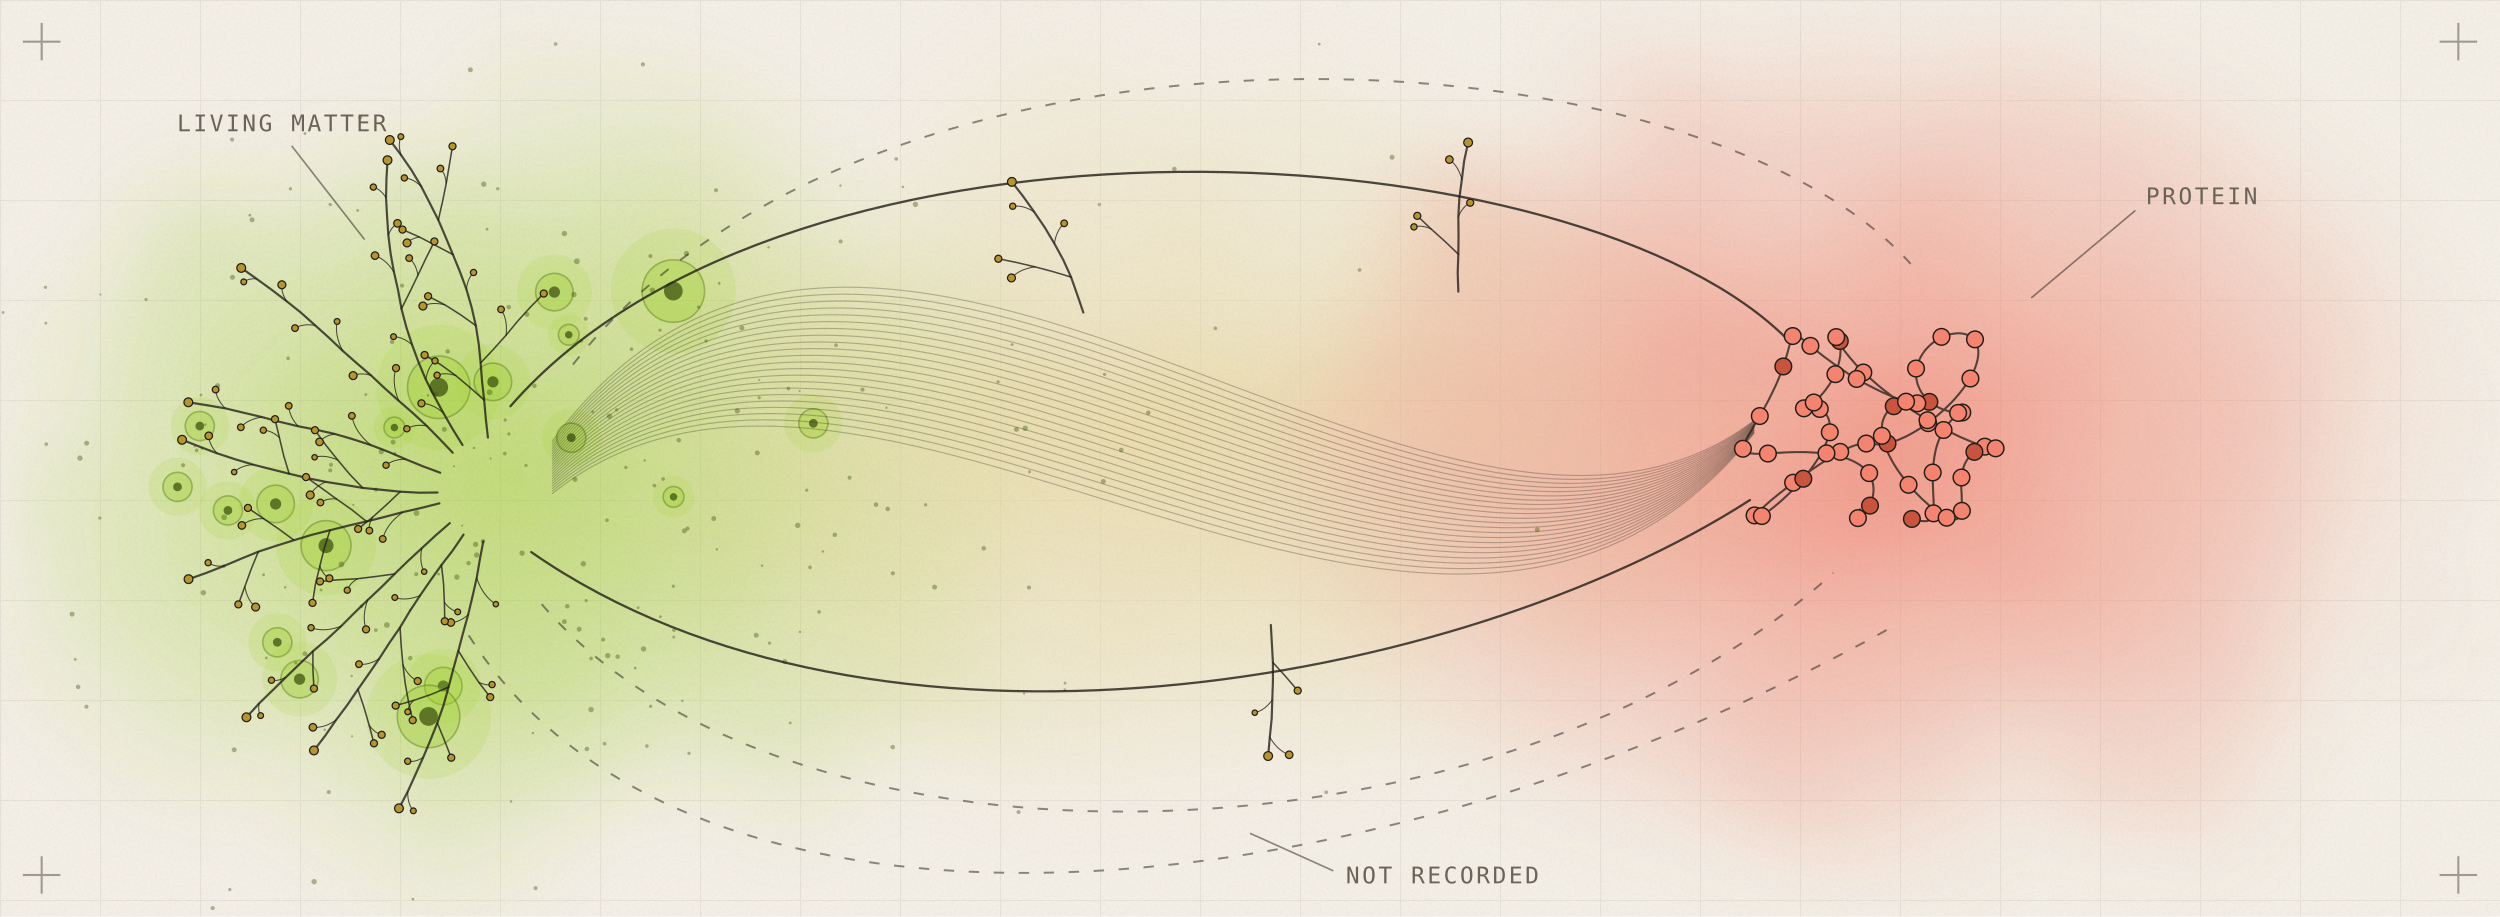
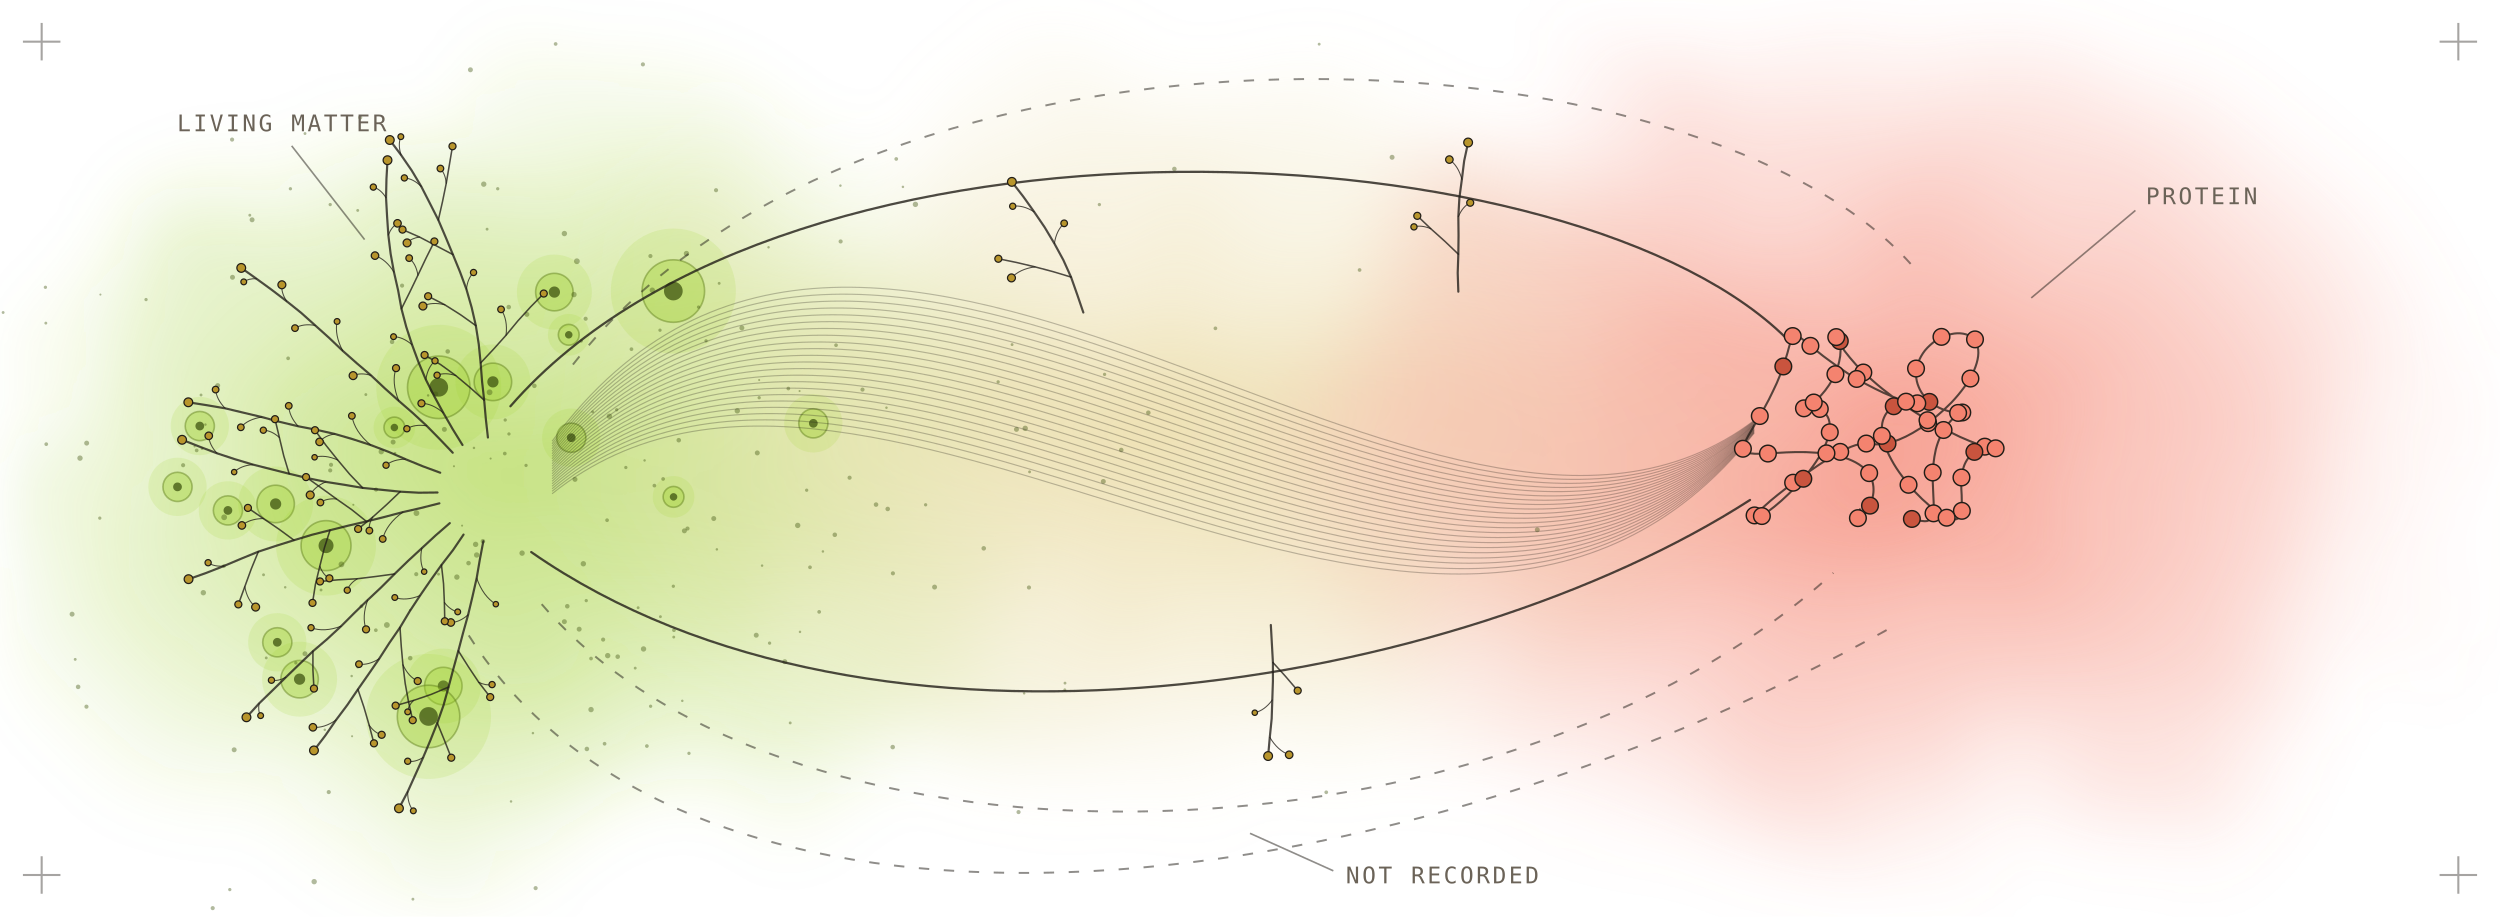
<svg xmlns="http://www.w3.org/2000/svg" class="hero-art" viewBox="0 0 1200 440" role="img" aria-labelledby="heroTitle heroDesc" preserveAspectRatio="xMidYMid slice">
  <defs>
    <filter id="wash" x="-30%" y="-30%" width="160%" height="160%">
      <feTurbulence type="fractalNoise" baseFrequency="0.011" numOctaves="4" seed="9" result="n" />
      <feDisplacementMap in="SourceGraphic" in2="n" scale="90" />
      <feGaussianBlur stdDeviation="16" />
    </filter>
    <filter id="grain">
      <feTurbulence type="fractalNoise" baseFrequency="0.85" numOctaves="2" seed="3" />
      <feColorMatrix values="0 0 0 0 .13 0 0 0 0 .11 0 0 0 0 .09 0 0 0 .06 0" />
    </filter>
    <radialGradient id="gS">
      <stop offset="0" stop-color="#F4836F" stop-opacity=".8" />
      <stop offset=".65" stop-color="#F4836F" stop-opacity=".32" />
      <stop offset="1" stop-color="#F4836F" stop-opacity="0" />
    </radialGradient>
    <radialGradient id="gM">
      <stop offset="0" stop-color="#E9D9A0" stop-opacity=".85" />
      <stop offset="1" stop-color="#E9D9A0" stop-opacity="0" />
    </radialGradient>
    <radialGradient id="gL">
      <stop offset="0" stop-color="#9DCE2C" stop-opacity=".6" />
      <stop offset=".65" stop-color="#9DCE2C" stop-opacity=".26" />
      <stop offset="1" stop-color="#9DCE2C" stop-opacity="0" />
    </radialGradient>
    <pattern id="grid" width="48" height="48" patternUnits="userSpaceOnUse">
      <path d="M48 0H0V48" fill="none" stroke="#211D17" stroke-opacity=".06" stroke-width="1" />
    </pattern>
  </defs>
-   <rect width="1200" height="440" fill="#F6F1E8" />
-   <rect width="1200" height="440" fill="url(#grid)" />
  <g filter="url(#wash)">
    <ellipse cx="250" cy="230" rx="290" ry="200" fill="url(#gL)" />
    <ellipse cx="560" cy="210" rx="300" ry="180" fill="url(#gM)" />
    <ellipse cx="900" cy="215" rx="300" ry="210" fill="url(#gS)" />
  </g>
-   <rect width="1200" height="440" filter="url(#grain)" />
  <path d="M11,20H29M20,11V29" stroke="#211D17" stroke-opacity=".4" stroke-width="1" />
  <path d="M1171,20H1189M1180,11V29" stroke="#211D17" stroke-opacity=".4" stroke-width="1" />
  <path d="M11,420H29M20,411V429" stroke="#211D17" stroke-opacity=".4" stroke-width="1" />
  <path d="M1171,420H1189M1180,411V429" stroke="#211D17" stroke-opacity=".4" stroke-width="1" />
  <g>
    <g class="cell" style="animation-delay:-0.00s">
      <circle cx="390.4" cy="203.2" r="14.0" fill="#9DCE2C" fill-opacity=".16" />
      <circle cx="390.4" cy="203.2" r="7.0" fill="#9DCE2C" fill-opacity=".35" stroke="#5C7A18" stroke-opacity=".45" stroke-width=".8" />
      <circle cx="390.4" cy="203.2" r="2.1" fill="#3F5410" fill-opacity=".75" />
    </g>
    <g class="cell" style="animation-delay:-0.41s">
      <circle cx="109.4" cy="245.0" r="14.0" fill="#9DCE2C" fill-opacity=".16" />
      <circle cx="109.4" cy="245.0" r="7.0" fill="#9DCE2C" fill-opacity=".35" stroke="#5C7A18" stroke-opacity=".45" stroke-width=".8" />
      <circle cx="109.4" cy="245.0" r="2.1" fill="#3F5410" fill-opacity=".75" />
    </g>
    <g class="cell" style="animation-delay:-0.82s">
      <circle cx="266.1" cy="140.2" r="18.0" fill="#9DCE2C" fill-opacity=".16" />
      <circle cx="266.1" cy="140.2" r="9.0" fill="#9DCE2C" fill-opacity=".35" stroke="#5C7A18" stroke-opacity=".45" stroke-width=".8" />
      <circle cx="266.1" cy="140.2" r="2.7" fill="#3F5410" fill-opacity=".75" />
    </g>
    <g class="cell" style="animation-delay:-1.23s">
      <circle cx="212.8" cy="329.3" r="18.0" fill="#9DCE2C" fill-opacity=".16" />
      <circle cx="212.8" cy="329.3" r="9.0" fill="#9DCE2C" fill-opacity=".35" stroke="#5C7A18" stroke-opacity=".45" stroke-width=".8" />
      <circle cx="212.8" cy="329.3" r="2.7" fill="#3F5410" fill-opacity=".75" />
    </g>
    <g class="cell" style="animation-delay:-1.64s">
      <circle cx="210.6" cy="185.9" r="30.0" fill="#9DCE2C" fill-opacity=".16" />
      <circle cx="210.6" cy="185.9" r="15.0" fill="#9DCE2C" fill-opacity=".35" stroke="#5C7A18" stroke-opacity=".45" stroke-width=".8" />
      <circle cx="210.6" cy="185.9" r="4.5" fill="#3F5410" fill-opacity=".75" />
    </g>
    <g class="cell" style="animation-delay:-2.05s">
      <circle cx="236.6" cy="183.3" r="18.0" fill="#9DCE2C" fill-opacity=".16" />
      <circle cx="236.6" cy="183.3" r="9.0" fill="#9DCE2C" fill-opacity=".35" stroke="#5C7A18" stroke-opacity=".45" stroke-width=".8" />
      <circle cx="236.6" cy="183.3" r="2.7" fill="#3F5410" fill-opacity=".75" />
    </g>
    <g class="cell" style="animation-delay:-2.46s">
      <circle cx="85.2" cy="233.7" r="14.0" fill="#9DCE2C" fill-opacity=".16" />
      <circle cx="85.2" cy="233.7" r="7.0" fill="#9DCE2C" fill-opacity=".35" stroke="#5C7A18" stroke-opacity=".45" stroke-width=".8" />
      <circle cx="85.2" cy="233.7" r="2.1" fill="#3F5410" fill-opacity=".75" />
    </g>
    <g class="cell" style="animation-delay:-2.87s">
      <circle cx="274.2" cy="210.1" r="14.0" fill="#9DCE2C" fill-opacity=".16" />
      <circle cx="274.2" cy="210.1" r="7.0" fill="#9DCE2C" fill-opacity=".35" stroke="#5C7A18" stroke-opacity=".45" stroke-width=".8" />
      <circle cx="274.2" cy="210.1" r="2.1" fill="#3F5410" fill-opacity=".75" />
    </g>
    <g class="cell" style="animation-delay:-3.28s">
      <circle cx="323.3" cy="238.5" r="10.0" fill="#9DCE2C" fill-opacity=".16" />
      <circle cx="323.3" cy="238.5" r="5.0" fill="#9DCE2C" fill-opacity=".35" stroke="#5C7A18" stroke-opacity=".45" stroke-width=".8" />
      <circle cx="323.3" cy="238.5" r="1.8" fill="#3F5410" fill-opacity=".75" />
    </g>
    <g class="cell" style="animation-delay:-3.69s">
      <circle cx="189.3" cy="205.2" r="10.0" fill="#9DCE2C" fill-opacity=".16" />
      <circle cx="189.3" cy="205.2" r="5.0" fill="#9DCE2C" fill-opacity=".35" stroke="#5C7A18" stroke-opacity=".45" stroke-width=".8" />
      <circle cx="189.3" cy="205.2" r="1.8" fill="#3F5410" fill-opacity=".75" />
    </g>
    <g class="cell" style="animation-delay:-4.10s">
      <circle cx="205.7" cy="343.9" r="30.0" fill="#9DCE2C" fill-opacity=".16" />
      <circle cx="205.7" cy="343.9" r="15.0" fill="#9DCE2C" fill-opacity=".35" stroke="#5C7A18" stroke-opacity=".45" stroke-width=".8" />
      <circle cx="205.7" cy="343.9" r="4.5" fill="#3F5410" fill-opacity=".75" />
    </g>
    <g class="cell" style="animation-delay:-4.51s">
      <circle cx="95.9" cy="204.5" r="14.0" fill="#9DCE2C" fill-opacity=".16" />
      <circle cx="95.9" cy="204.5" r="7.0" fill="#9DCE2C" fill-opacity=".35" stroke="#5C7A18" stroke-opacity=".45" stroke-width=".8" />
      <circle cx="95.9" cy="204.5" r="2.1" fill="#3F5410" fill-opacity=".75" />
    </g>
    <g class="cell" style="animation-delay:-4.92s">
      <circle cx="132.3" cy="241.9" r="18.0" fill="#9DCE2C" fill-opacity=".16" />
      <circle cx="132.3" cy="241.9" r="9.0" fill="#9DCE2C" fill-opacity=".35" stroke="#5C7A18" stroke-opacity=".45" stroke-width=".8" />
      <circle cx="132.3" cy="241.9" r="2.7" fill="#3F5410" fill-opacity=".75" />
    </g>
    <g class="cell" style="animation-delay:-5.33s">
      <circle cx="143.8" cy="326.0" r="18.0" fill="#9DCE2C" fill-opacity=".16" />
      <circle cx="143.8" cy="326.0" r="9.0" fill="#9DCE2C" fill-opacity=".35" stroke="#5C7A18" stroke-opacity=".45" stroke-width=".8" />
      <circle cx="143.8" cy="326.0" r="2.7" fill="#3F5410" fill-opacity=".75" />
    </g>
    <g class="cell" style="animation-delay:-5.74s">
      <circle cx="273.0" cy="160.7" r="10.0" fill="#9DCE2C" fill-opacity=".16" />
      <circle cx="273.0" cy="160.7" r="5.0" fill="#9DCE2C" fill-opacity=".35" stroke="#5C7A18" stroke-opacity=".45" stroke-width=".8" />
      <circle cx="273.0" cy="160.7" r="1.8" fill="#3F5410" fill-opacity=".75" />
    </g>
    <g class="cell" style="animation-delay:-6.15s">
      <circle cx="323.2" cy="139.7" r="30.0" fill="#9DCE2C" fill-opacity=".16" />
      <circle cx="323.2" cy="139.7" r="15.0" fill="#9DCE2C" fill-opacity=".35" stroke="#5C7A18" stroke-opacity=".45" stroke-width=".8" />
      <circle cx="323.2" cy="139.7" r="4.5" fill="#3F5410" fill-opacity=".75" />
    </g>
    <g class="cell" style="animation-delay:-6.56s">
      <circle cx="156.5" cy="261.9" r="24.0" fill="#9DCE2C" fill-opacity=".16" />
      <circle cx="156.5" cy="261.9" r="12.0" fill="#9DCE2C" fill-opacity=".35" stroke="#5C7A18" stroke-opacity=".45" stroke-width=".8" />
      <circle cx="156.5" cy="261.9" r="3.6" fill="#3F5410" fill-opacity=".75" />
    </g>
    <g class="cell" style="animation-delay:-6.97s">
      <circle cx="133.1" cy="308.3" r="14.0" fill="#9DCE2C" fill-opacity=".16" />
      <circle cx="133.1" cy="308.3" r="7.0" fill="#9DCE2C" fill-opacity=".35" stroke="#5C7A18" stroke-opacity=".45" stroke-width=".8" />
      <circle cx="133.1" cy="308.3" r="2.1" fill="#3F5410" fill-opacity=".75" />
    </g>
  </g>
  <g fill="#3F5410" fill-opacity=".4">
    <circle cx="407.8" cy="229.3" r="1.0" />
    <circle cx="266.7" cy="21.1" r="0.9" />
    <circle cx="228.8" cy="266.4" r="1.3" />
    <circle cx="330.0" cy="253.7" r="1.0" />
    <circle cx="47.9" cy="248.7" r="0.8" />
    <circle cx="284.5" cy="197.7" r="0.7" />
    <circle cx="242.5" cy="201.6" r="0.8" />
    <circle cx="238.9" cy="90.6" r="0.8" />
    <circle cx="363.0" cy="304.9" r="1.2" />
    <circle cx="224.9" cy="270.3" r="1.1" />
    <circle cx="583.4" cy="157.6" r="0.9" />
    <circle cx="316.8" cy="158.5" r="0.8" />
    <circle cx="364.4" cy="190.9" r="0.8" />
    <circle cx="180.4" cy="302.5" r="0.9" />
    <circle cx="199.8" cy="275.6" r="1.0" />
    <circle cx="329.5" cy="121.7" r="1.3" />
    <circle cx="188.7" cy="212.2" r="1.2" />
    <circle cx="364.4" cy="182.4" r="0.5" />
    <circle cx="87.9" cy="223.3" r="1.0" />
    <circle cx="487.9" cy="206.1" r="1.2" />
    <circle cx="448.6" cy="281.8" r="1.2" />
    <circle cx="328.5" cy="254.8" r="1.2" />
    <circle cx="325.8" cy="211.3" r="1.1" />
    <circle cx="428.5" cy="358.6" r="1.1" />
    <circle cx="278.0" cy="302.0" r="1.2" />
    <circle cx="22.2" cy="213.2" r="0.9" />
    <circle cx="193.0" cy="137.1" r="1.0" />
    <circle cx="232.2" cy="88.4" r="1.3" />
    <circle cx="37.5" cy="329.7" r="1.1" />
    <circle cx="439.4" cy="98.1" r="1.3" />
    <circle cx="563.7" cy="81.1" r="1.1" />
    <circle cx="41.6" cy="212.7" r="1.2" />
    <circle cx="136.9" cy="281.9" r="0.6" />
    <circle cx="210.5" cy="275.6" r="0.7" />
    <circle cx="163.9" cy="270.9" r="1.4" />
    <circle cx="395.0" cy="264.7" r="0.6" />
    <circle cx="119.9" cy="103.3" r="0.7" />
    <circle cx="428.6" cy="275.2" r="1.0" />
    <circle cx="309.4" cy="221.0" r="0.6" />
    <circle cx="317.0" cy="296.0" r="0.7" />
    <circle cx="233.8" cy="110.0" r="0.7" />
    <circle cx="323.4" cy="305.8" r="0.7" />
    <circle cx="281.1" cy="153.0" r="1.0" />
    <circle cx="345.2" cy="136.0" r="0.7" />
    <circle cx="527.7" cy="98.2" r="0.8" />
    <circle cx="169.6" cy="242.3" r="0.5" />
    <circle cx="530.2" cy="179.7" r="0.8" />
    <circle cx="97.0" cy="215.3" r="0.7" />
    <circle cx="494.2" cy="226.5" r="0.7" />
    <circle cx="444.3" cy="242.3" r="0.8" />
    <circle cx="343.7" cy="91.3" r="1.0" />
    <circle cx="323.2" cy="281.4" r="0.8" />
    <circle cx="257.1" cy="426.3" r="1.0" />
    <circle cx="255.8" cy="351.9" r="0.6" />
    <circle cx="276.0" cy="230.1" r="1.2" />
    <circle cx="433.4" cy="89.7" r="0.6" />
    <circle cx="245.3" cy="384.7" r="0.6" />
    <circle cx="107.6" cy="248.3" r="1.4" />
    <circle cx="21.8" cy="137.9" r="0.8" />
    <circle cx="313.1" cy="139.3" r="1.3" />
    <circle cx="511.1" cy="331.1" r="0.7" />
    <circle cx="98.6" cy="203.8" r="0.6" />
    <circle cx="338.9" cy="163.6" r="0.8" />
    <circle cx="388.8" cy="272.3" r="0.9" />
    <circle cx="244.2" cy="147.4" r="1.1" />
    <circle cx="393.2" cy="293.7" r="0.9" />
    <circle cx="551.2" cy="198.1" r="1.1" />
    <circle cx="420.5" cy="242.2" r="1.1" />
    <circle cx="290.2" cy="357.0" r="0.9" />
    <circle cx="737.9" cy="254.3" r="1.2" />
    <circle cx="330.7" cy="361.6" r="0.8" />
    <circle cx="142.0" cy="318.2" r="0.8" />
    <circle cx="196.9" cy="315.9" r="1.1" />
    <circle cx="270.9" cy="298.4" r="1.2" />
    <circle cx="102.1" cy="435.9" r="1.0" />
    <circle cx="252.9" cy="150.9" r="1.2" />
    <circle cx="344.1" cy="263.7" r="0.6" />
    <circle cx="171.7" cy="101.0" r="0.7" />
    <circle cx="41.5" cy="339.2" r="1.0" />
    <circle cx="365.8" cy="271.5" r="0.6" />
    <circle cx="384.0" cy="303.3" r="0.6" />
    <circle cx="414.0" cy="187.0" r="1.0" />
    <circle cx="121.0" cy="105.5" r="1.2" />
    <circle cx="173.5" cy="291.0" r="0.9" />
    <circle cx="426.1" cy="244.3" r="1.1" />
    <circle cx="538.2" cy="216.0" r="1.1" />
    <circle cx="252.5" cy="223.4" r="0.8" />
    <circle cx="155.9" cy="350.3" r="0.6" />
    <circle cx="146.4" cy="313.8" r="1.2" />
    <circle cx="368.9" cy="118.7" r="0.6" />
    <circle cx="308.6" cy="30.9" r="1.0" />
    <circle cx="168.8" cy="324.5" r="0.6" />
    <circle cx="38.4" cy="219.9" r="1.3" />
    <circle cx="205.5" cy="189.8" r="0.6" />
    <circle cx="281.7" cy="359.5" r="1.1" />
    <circle cx="110.3" cy="427.0" r="0.8" />
    <circle cx="199.9" cy="246.3" r="1.4" />
    <circle cx="488.9" cy="389.8" r="1.0" />
    <circle cx="96.5" cy="189.6" r="0.7" />
    <circle cx="668.2" cy="75.5" r="1.2" />
    <circle cx="213.3" cy="206.1" r="1.2" />
    <circle cx="198.2" cy="431.6" r="0.7" />
    <circle cx="22.0" cy="155.1" r="0.7" />
    <circle cx="217.9" cy="223.8" r="0.5" />
    <circle cx="479.1" cy="183.3" r="0.8" />
    <circle cx="158.5" cy="98.2" r="0.8" />
    <circle cx="48.2" cy="141.4" r="0.5" />
    <circle cx="327.5" cy="336.4" r="0.6" />
    <circle cx="127.8" cy="315.8" r="0.7" />
    <circle cx="158.5" cy="225.8" r="1.0" />
    <circle cx="169.0" cy="353.4" r="0.5" />
    <circle cx="235.0" cy="188.3" r="1.4" />
    <circle cx="138.3" cy="172.0" r="0.9" />
    <circle cx="111.6" cy="133.1" r="1.2" />
    <circle cx="276.9" cy="125.4" r="1.4" />
    <circle cx="430.2" cy="76.3" r="0.9" />
    <circle cx="97.6" cy="284.5" r="1.3" />
    <circle cx="94.4" cy="216.2" r="0.9" />
    <circle cx="383.8" cy="187.7" r="0.5" />
    <circle cx="225.8" cy="33.5" r="1.2" />
    <circle cx="70.1" cy="143.8" r="0.8" />
    <circle cx="227.5" cy="215.0" r="0.6" />
    <circle cx="107.5" cy="271.7" r="0.9" />
    <circle cx="493.9" cy="282.0" r="1.0" />
    <circle cx="283.7" cy="316.1" r="0.9" />
    <circle cx="280.0" cy="270.6" r="1.3" />
    <circle cx="492.1" cy="205.6" r="1.3" />
    <circle cx="36.1" cy="316.5" r="0.7" />
    <circle cx="270.9" cy="112.1" r="1.3" />
    <circle cx="491.6" cy="332.8" r="0.6" />
    <circle cx="387.2" cy="235.3" r="0.8" />
    <circle cx="250.6" cy="265.5" r="1.3" />
    <circle cx="335.3" cy="147.4" r="0.8" />
    <circle cx="235.5" cy="220.1" r="0.5" />
    <circle cx="378.4" cy="186.5" r="0.9" />
    <circle cx="652.6" cy="129.6" r="0.9" />
    <circle cx="308.9" cy="311.5" r="1.3" />
    <circle cx="353.9" cy="197.2" r="1.3" />
    <circle cx="171.7" cy="320.2" r="0.7" />
    <circle cx="633.2" cy="21.2" r="0.7" />
    <circle cx="209.1" cy="189.2" r="1.3" />
    <circle cx="342.6" cy="248.9" r="1.2" />
    <circle cx="150.8" cy="423.2" r="1.3" />
    <circle cx="256.5" cy="185.2" r="1.1" />
    <circle cx="425.5" cy="195.7" r="0.6" />
    <circle cx="296.5" cy="315.2" r="1.1" />
    <circle cx="306.3" cy="291.7" r="0.7" />
    <circle cx="139.4" cy="90.6" r="0.8" />
    <circle cx="111.4" cy="67.0" r="1.0" />
    <circle cx="291.7" cy="314.7" r="1.3" />
    <circle cx="214.9" cy="168.7" r="1.1" />
    <circle cx="636.6" cy="380.3" r="0.9" />
    <circle cx="93.4" cy="214.3" r="0.5" />
    <circle cx="175.6" cy="189.4" r="0.7" />
    <circle cx="296.0" cy="196.7" r="0.8" />
    <circle cx="279.0" cy="163.7" r="0.8" />
    <circle cx="183.0" cy="216.8" r="1.3" />
    <circle cx="314.1" cy="233.1" r="0.9" />
    <circle cx="275.5" cy="141.4" r="1.3" />
    <circle cx="180.5" cy="235.0" r="1.0" />
    <circle cx="188.2" cy="164.1" r="1.1" />
    <circle cx="312.2" cy="122.9" r="1.0" />
    <circle cx="403.5" cy="115.9" r="1.0" />
    <circle cx="363.5" cy="217.4" r="1.2" />
    <circle cx="379.3" cy="347.0" r="0.7" />
    <circle cx="34.6" cy="294.8" r="1.2" />
    <circle cx="303.1" cy="167.6" r="0.9" />
    <circle cx="310.5" cy="358.1" r="0.9" />
    <circle cx="472.2" cy="263.2" r="1.1" />
    <circle cx="1.5" cy="150.0" r="0.7" />
    <circle cx="291.4" cy="249.7" r="0.9" />
    <circle cx="126.5" cy="275.9" r="0.7" />
    <circle cx="292.5" cy="199.8" r="1.3" />
    <circle cx="104.5" cy="185.1" r="1.2" />
    <circle cx="281.4" cy="288.3" r="0.8" />
    <circle cx="400.7" cy="256.7" r="1.1" />
    <circle cx="158.9" cy="223.1" r="1.0" />
    <circle cx="511.2" cy="327.9" r="0.7" />
    <circle cx="272.3" cy="291.0" r="1.1" />
    <circle cx="403.4" cy="89.1" r="0.6" />
    <circle cx="154.1" cy="283.2" r="0.7" />
    <circle cx="318.3" cy="229.9" r="0.9" />
    <circle cx="376.7" cy="317.6" r="1.2" />
    <circle cx="382.9" cy="252.2" r="1.3" />
    <circle cx="369.4" cy="308.7" r="0.8" />
    <circle cx="221.8" cy="252.3" r="0.5" />
    <circle cx="529.6" cy="231.1" r="1.2" />
    <circle cx="289.5" cy="307.0" r="1.0" />
    <circle cx="283.7" cy="340.6" r="1.3" />
    <circle cx="185.7" cy="300.0" r="1.4" />
    <circle cx="242.3" cy="217.7" r="0.9" />
    <circle cx="244.3" cy="208.3" r="0.8" />
    <circle cx="172.9" cy="56.4" r="1.0" />
    <circle cx="401.3" cy="165.7" r="0.9" />
    <circle cx="356.1" cy="157.4" r="1.2" />
    <circle cx="304.9" cy="320.7" r="0.7" />
    <circle cx="189.6" cy="217.6" r="0.7" />
    <circle cx="312.3" cy="339.0" r="0.8" />
    <circle cx="146.4" cy="64.1" r="0.7" />
    <circle cx="231.8" cy="259.8" r="1.1" />
    <circle cx="196.8" cy="292.8" r="0.5" />
    <circle cx="323.5" cy="302.5" r="0.9" />
    <circle cx="485.8" cy="165.4" r="0.7" />
    <circle cx="219.3" cy="277.0" r="1.3" />
    <circle cx="112.4" cy="359.9" r="1.2" />
    <circle cx="300.4" cy="224.4" r="0.8" />
    <circle cx="228.3" cy="261.3" r="1.3" />
    <circle cx="157.8" cy="380.2" r="1.0" />
  </g>
  <g fill="none" stroke="#211D17" stroke-width=".55" stroke-opacity=".28">
    <path d="M265.0,211.8 C420.0,1.9 690.0,317.8 842.0,201.8" />
    <path d="M265.0,213.0 C420.0,7.2 690.0,321.6 842.0,202.1" />
    <path d="M265.0,214.2 C420.0,12.5 690.0,325.4 842.0,202.4" />
    <path d="M265.0,215.4 C420.0,17.8 690.0,329.3 842.0,202.7" />
    <path d="M265.0,216.6 C420.0,23.0 690.0,333.1 842.0,203.0" />
    <path d="M265.0,217.8 C420.0,28.3 690.0,337.0 842.0,203.3" />
    <path d="M265.0,219.0 C420.0,33.6 690.0,340.8 842.0,203.6" />
    <path d="M265.0,220.2 C420.0,38.9 690.0,344.6 842.0,203.8" />
    <path d="M265.0,221.4 C420.0,44.2 690.0,348.5 842.0,204.1" />
    <path d="M265.0,222.6 C420.0,49.4 690.0,352.3 842.0,204.4" />
    <path d="M265.0,223.8 C420.0,54.7 690.0,356.2 842.0,204.7" />
    <path d="M265.0,225.0 C420.0,60.0 690.0,360.0 842.0,205.0" />
    <path d="M265.0,226.2 C420.0,65.3 690.0,363.8 842.0,205.3" />
    <path d="M265.0,227.4 C420.0,70.6 690.0,367.7 842.0,205.6" />
    <path d="M265.0,228.6 C420.0,75.8 690.0,371.5 842.0,205.9" />
    <path d="M265.0,229.8 C420.0,81.1 690.0,375.4 842.0,206.2" />
    <path d="M265.0,231.0 C420.0,86.4 690.0,379.2 842.0,206.4" />
    <path d="M265.0,232.2 C420.0,91.7 690.0,383.0 842.0,206.7" />
    <path d="M265.0,233.4 C420.0,97.0 690.0,386.9 842.0,207.0" />
    <path d="M265.0,234.6 C420.0,102.2 690.0,390.7 842.0,207.3" />
    <path d="M265.0,235.8 C420.0,107.5 690.0,394.6 842.0,207.6" />
    <path d="M265.0,237.0 C420.0,112.8 690.0,398.4 842.0,207.9" />
  </g>
  <g fill="none" stroke="#211D17" stroke-width="1.1" stroke-opacity=".8" stroke-linecap="round">
    <path class="trace" pathLength="1" d="M255.0,265.0 C420.0,380.0 700.0,330.0 840.0,240.0" />
    <path class="trace" pathLength="1" d="M245.0,195.0 C380.0,40.0 760.0,60.0 860.0,165.0" />
  </g>
  <g fill="none" stroke="#211D17" stroke-width=".95" stroke-opacity=".5" stroke-dasharray="5 7" class="flow">
    <path d="M260.0,290.0 C380.0,430.0 720.0,420.0 880.0,275.0" />
    <path d="M225.0,305.0 C330.0,470.0 650.0,445.0 910.0,300.0" />
    <path d="M275.0,175.0 C420.0,-10.0 820.0,10.0 920.0,130.0" />
  </g>
  <g fill="none" stroke="#211D17" stroke-linecap="round" stroke-opacity=".78">
    <path d="M232.0,259.8 L230.3,268.7 L228.8,277.5 L226.8,286.3 L224.7,295.1 L222.3,303.7 L220.0,312.4 L217.6,321.1 L215.3,329.8 L212.9,338.5 L209.9,347.0 L206.6,355.3 L203.1,363.6 L199.4,371.8 L195.7,380.0 L191.5,388.0" stroke-width="1.05" />
    <path d="M228.8,277.5 Q231.9,286.3 238.0,290.0" stroke-width="0.50" />
    <path d="M224.7,295.1 Q220.6,298.7 216.4,298.8" stroke-width="0.50" />
    <path d="M220.0,312.4 L224.8,320.0 L229.8,327.5 L235.3,334.6" stroke-width="0.75" />
    <path d="M229.8,327.5 Q233.3,329.2 236.2,328.6" stroke-width="0.50" />
    <path d="M215.3,329.8 L207.0,333.3 L198.5,336.2 L189.9,338.7" stroke-width="0.75" />
    <path d="M198.5,336.2 Q195.9,338.8 195.7,341.7" stroke-width="0.50" />
    <path d="M209.9,347.0 L213.3,355.3 L216.6,363.7" stroke-width="0.75" />
    <path d="M203.1,363.6 Q199.2,366.0 195.7,365.4" stroke-width="0.50" />
    <path d="M195.7,380.0 Q195.6,385.8 198.4,389.2" stroke-width="0.50" />
    <path d="M222.5,256.6 L217.4,264.1 L211.9,271.2 L206.7,278.5 L201.6,285.9 L196.6,293.5 L192.0,301.2 L186.9,308.6 L182.0,316.2 L176.9,323.6 L171.8,330.9 L166.7,338.4 L161.3,345.6 L156.2,353.0 L150.7,360.2" stroke-width="1.05" />
    <path d="M211.9,271.2 L212.9,280.2 L213.3,289.2 L213.5,298.2" stroke-width="0.75" />
    <path d="M213.3,289.2 Q216.2,292.9 219.7,293.7" stroke-width="0.50" />
    <path d="M201.6,285.9 Q194.8,288.6 189.5,286.8" stroke-width="0.50" />
    <path d="M192.0,301.2 L192.6,310.2 L193.4,319.1 L194.5,328.1 L196.1,336.9 L198.1,345.7" stroke-width="0.75" />
    <path d="M193.4,319.1 Q196.1,324.9 200.5,326.9" stroke-width="0.50" />
    <path d="M182.0,316.2 Q176.9,319.4 172.3,318.8" stroke-width="0.50" />
    <path d="M171.8,330.9 L174.7,339.5 L177.2,348.1 L179.5,356.8" stroke-width="0.75" />
    <path d="M177.2,348.1 Q179.8,351.8 183.2,352.7" stroke-width="0.50" />
    <path d="M161.3,345.6 Q155.6,349.6 150.2,349.1" stroke-width="0.50" />
    <path d="M215.9,251.1 L209.1,257.0 L202.5,263.1 L195.9,269.2 L189.4,275.5 L183.0,281.9 L176.5,288.0 L170.0,294.3 L163.7,300.6 L157.0,306.8 L150.2,312.6 L143.7,318.8 L137.2,325.1 L130.8,331.4 L124.4,337.6 L118.3,344.3" stroke-width="1.05" />
    <path d="M202.5,263.1 Q201.1,269.8 203.6,274.4" stroke-width="0.50" />
    <path d="M189.4,275.5 L180.5,276.7 L171.5,277.8 L162.5,278.3 L153.6,279.1" stroke-width="0.75" />
    <path d="M171.5,277.8 Q167.8,280.1 166.7,283.3" stroke-width="0.50" />
    <path d="M176.5,288.0 Q173.6,295.9 175.7,302.1" stroke-width="0.50" />
    <path d="M163.7,300.6 Q155.5,303.6 149.3,301.3" stroke-width="0.50" />
    <path d="M150.2,312.6 L150.2,321.6 L150.7,330.5" stroke-width="0.75" />
    <path d="M137.2,325.1 Q133.5,327.1 130.3,326.5" stroke-width="0.50" />
    <path d="M124.4,337.6 Q123.7,341.1 125.1,343.5" stroke-width="0.50" />
    <path d="M210.9,241.6 L202.2,243.8 L193.4,245.8 L184.7,248.1 L175.9,250.3 L167.2,252.3 L158.4,254.5 L149.7,256.7 L141.1,259.3 L132.5,262.0 L124.0,264.8 L115.7,268.2 L107.4,271.7 L99.0,275.0 L90.5,278.0" stroke-width="1.05" />
    <path d="M193.4,245.8 Q185.5,251.5 183.7,258.7" stroke-width="0.50" />
    <path d="M175.9,250.3 L168.9,244.7 L161.5,239.5 L154.2,234.2 L146.9,229.0" stroke-width="0.75" />
    <path d="M161.5,239.5 Q156.8,239.1 153.8,241.2" stroke-width="0.50" />
    <path d="M158.4,254.5 L155.7,263.0 L153.5,271.8 L151.4,280.5 L150.0,289.4" stroke-width="0.75" />
    <path d="M153.5,271.8 Q155.1,276.0 158.1,277.6" stroke-width="0.50" />
    <path d="M141.1,259.3 L133.9,254.0 L126.4,248.9 L119.0,243.8" stroke-width="0.75" />
    <path d="M126.4,248.9 Q119.9,249.0 116.1,252.2" stroke-width="0.50" />
    <path d="M124.0,264.8 L120.6,273.1 L117.5,281.6 L114.4,290.1" stroke-width="0.75" />
    <path d="M117.5,281.6 Q118.7,288.1 122.7,291.4" stroke-width="0.50" />
    <path d="M107.4,271.7 Q102.8,272.1 99.9,270.1" stroke-width="0.50" />
    <path d="M210.0,236.4 L201.0,236.5 L192.1,236.0 L183.1,235.1 L174.1,234.2 L165.3,232.7 L156.4,231.3 L147.6,229.5 L138.8,227.4 L130.1,225.2 L121.4,223.0 L112.7,220.4 L104.2,217.6 L95.8,214.4 L87.4,211.1" stroke-width="1.05" />
    <path d="M192.1,236.0 L185.6,242.2 L178.9,248.2 L171.9,253.9" stroke-width="0.75" />
    <path d="M178.9,248.2 Q176.8,251.7 177.3,254.7" stroke-width="0.50" />
    <path d="M174.1,234.2 L167.9,227.7 L162.1,220.8 L156.5,213.8 L151.2,206.5" stroke-width="0.75" />
    <path d="M162.1,220.8 Q156.0,218.1 151.0,219.5" stroke-width="0.50" />
    <path d="M156.4,231.3 Q151.0,233.6 148.9,237.6" stroke-width="0.50" />
    <path d="M138.8,227.4 L136.2,218.8 L134.1,210.0 L132.0,201.2" stroke-width="0.75" />
    <path d="M134.1,210.0 Q130.3,206.6 126.4,206.5" stroke-width="0.50" />
    <path d="M121.4,223.0 Q115.6,223.5 112.4,226.6" stroke-width="0.50" />
    <path d="M104.2,217.6 Q100.4,213.5 100.2,209.2" stroke-width="0.50" />
    <path d="M211.3,226.9 L202.9,223.8 L194.6,220.4 L186.3,216.8 L177.9,213.6 L169.3,210.8 L160.7,208.3 L151.9,206.3 L143.1,204.6 L134.3,202.5 L125.7,200.2 L116.9,198.1 L108.1,196.0 L99.3,194.5 L90.4,193.1" stroke-width="1.05" />
    <path d="M194.6,220.4 Q188.7,220.5 185.3,223.3" stroke-width="0.50" />
    <path d="M177.9,213.6 Q170.2,207.2 168.9,199.6" stroke-width="0.50" />
    <path d="M160.7,208.3 Q155.8,209.1 153.4,212.1" stroke-width="0.50" />
    <path d="M143.1,204.6 Q138.8,199.8 138.6,194.8" stroke-width="0.50" />
    <path d="M125.7,200.2 Q119.0,201.2 115.6,205.1" stroke-width="0.50" />
    <path d="M108.1,196.0 Q103.9,191.7 103.5,187.0" stroke-width="0.50" />
    <path d="M217.3,217.3 L211.1,210.8 L204.8,204.4 L198.2,198.3 L191.4,192.4 L184.7,186.4 L178.1,180.2 L171.3,174.4 L164.5,168.4 L158.0,162.2 L151.3,156.2 L144.6,150.2 L137.6,144.6 L130.4,139.1 L123.1,133.8 L115.8,128.6" stroke-width="1.05" />
    <path d="M204.8,204.4 Q199.1,203.5 195.3,205.8" stroke-width="0.50" />
    <path d="M191.4,192.4 Q187.8,183.6 190.1,176.7" stroke-width="0.50" />
    <path d="M178.1,180.2 Q173.2,178.7 169.5,180.3" stroke-width="0.50" />
    <path d="M164.5,168.4 Q160.5,160.8 161.8,154.3" stroke-width="0.50" />
    <path d="M151.3,156.2 Q145.5,155.2 141.6,157.5" stroke-width="0.50" />
    <path d="M137.6,144.6 Q134.9,140.5 135.3,136.7" stroke-width="0.50" />
    <path d="M123.1,133.8 Q119.3,133.6 117.0,135.3" stroke-width="0.50" />
    <path d="M222.0,213.6 L217.3,206.0 L212.8,198.2 L208.5,190.3 L204.4,182.2 L200.9,173.9 L197.8,165.5 L195.0,156.9 L192.7,148.2 L191.1,139.4 L189.1,130.6 L187.5,121.8 L186.4,112.8 L185.8,103.9 L185.3,94.9 L185.5,85.9 L186.0,76.9" stroke-width="1.05" />
    <path d="M212.8,198.2 Q207.6,193.7 202.3,193.6" stroke-width="0.50" />
    <path d="M204.4,182.2 Q205.3,176.3 208.8,173.2" stroke-width="0.50" />
    <path d="M197.8,165.5 Q193.4,161.7 188.9,161.6" stroke-width="0.50" />
    <path d="M192.7,148.2 L196.7,140.2 L200.6,132.1 L204.5,123.9 L208.5,115.9" stroke-width="0.75" />
    <path d="M200.6,132.1 Q199.7,126.6 196.4,123.9" stroke-width="0.50" />
    <path d="M189.1,130.6 Q185.3,124.5 180.0,122.7" stroke-width="0.50" />
    <path d="M186.4,112.8 Q188.0,108.8 190.8,107.2" stroke-width="0.50" />
    <path d="M185.3,94.9 Q182.7,90.8 179.2,89.8" stroke-width="0.50" />
    <path d="M234.2,210.0 L233.2,201.1 L232.4,192.1 L231.4,183.2 L230.7,174.2 L229.8,165.2 L228.4,156.3 L226.4,147.6 L223.9,138.9 L220.8,130.5 L217.4,122.2 L213.9,113.8 L210.4,105.6 L206.3,97.5 L202.2,89.5 L197.6,81.8 L192.5,74.4 L187.1,67.2" stroke-width="1.05" />
    <path d="M232.4,192.1 L225.7,186.1 L218.8,180.3 L211.5,175.0 L203.8,170.4" stroke-width="0.75" />
    <path d="M218.8,180.3 Q213.7,178.6 209.8,180.1" stroke-width="0.50" />
    <path d="M230.7,174.2 L236.9,167.6 L242.9,160.9 L248.6,154.0 L254.7,147.3 L261.0,140.9" stroke-width="0.75" />
    <path d="M242.9,160.9 Q243.8,153.4 240.5,148.5" stroke-width="0.50" />
    <path d="M228.4,156.3 L221.1,151.1 L213.5,146.3 L205.5,142.2" stroke-width="0.75" />
    <path d="M213.5,146.3 Q207.4,144.8 203.0,146.9" stroke-width="0.50" />
    <path d="M223.9,138.9 Q224.4,133.7 227.3,130.8" stroke-width="0.50" />
    <path d="M217.4,122.2 L209.4,118.0 L201.4,113.8 L193.2,110.2" stroke-width="0.75" />
    <path d="M201.4,113.8 Q197.5,114.3 195.4,116.6" stroke-width="0.50" />
    <path d="M210.4,105.6 L212.4,96.8 L214.2,88.0 L215.7,79.1 L217.2,70.2" stroke-width="0.75" />
    <path d="M214.2,88.0 Q213.8,83.5 211.4,80.9" stroke-width="0.50" />
    <path d="M202.2,89.5 Q198.3,85.7 194.1,85.4" stroke-width="0.50" />
    <path d="M192.5,74.4 Q190.9,69.4 192.4,65.6" stroke-width="0.50" />
    <path d="M520.0,150.0 L517.1,141.5 L514.1,133.0 L510.4,124.8 L506.1,116.9 L501.5,109.2 L496.4,101.7 L491.2,94.4 L485.7,87.3" stroke-width="1.05" />
    <path d="M514.1,133.0 L505.5,130.4 L496.8,128.1 L488.0,126.0 L479.2,124.2" stroke-width="0.75" />
    <path d="M496.8,128.1 Q489.4,129.1 485.5,133.4" stroke-width="0.50" />
    <path d="M506.1,116.9 Q507.1,110.5 510.8,107.2" stroke-width="0.50" />
    <path d="M496.4,101.7 Q491.0,98.3 486.1,99.0" stroke-width="0.50" />
    <path d="M610.0,300.0 L610.5,309.0 L611.0,318.0 L611.0,327.0 L610.7,336.0 L610.4,345.0 L609.5,353.9 L608.7,362.9" stroke-width="1.05" />
    <path d="M611.0,318.0 L617.0,324.6 L622.9,331.5" stroke-width="0.75" />
    <path d="M610.7,336.0 Q607.0,341.0 602.3,342.1" stroke-width="0.50" />
    <path d="M609.5,353.9 Q613.3,360.3 618.8,362.3" stroke-width="0.50" />
    <path d="M700.0,140.0 L699.7,131.0 L700.0,122.0 L700.1,113.0 L700.0,104.0 L700.5,95.0 L701.7,86.1 L702.8,77.2 L704.7,68.4" stroke-width="1.05" />
    <path d="M700.0,122.0 L693.5,115.8 L686.8,109.8 L680.3,103.6" stroke-width="0.75" />
    <path d="M686.8,109.8 Q682.3,107.9 678.7,108.9" stroke-width="0.50" />
    <path d="M700.0,104.0 Q702.1,99.1 705.7,97.3" stroke-width="0.50" />
    <path d="M701.7,86.1 Q700.0,79.6 695.7,76.6" stroke-width="0.50" />
  </g>
  <g fill="#B8952C" stroke="#211D17" stroke-width=".6">
    <circle cx="191.5" cy="388.0" r="2.1" />
    <circle cx="238.0" cy="290.0" r="1.3" />
    <circle cx="216.4" cy="298.8" r="1.8" />
    <circle cx="235.3" cy="334.6" r="1.7" />
    <circle cx="236.2" cy="328.6" r="1.5" />
    <circle cx="189.9" cy="338.7" r="1.7" />
    <circle cx="195.7" cy="341.7" r="1.4" />
    <circle cx="216.6" cy="363.7" r="1.7" />
    <circle cx="195.7" cy="365.4" r="1.5" />
    <circle cx="198.4" cy="389.2" r="1.4" />
    <circle cx="150.7" cy="360.2" r="2.1" />
    <circle cx="213.5" cy="298.2" r="1.7" />
    <circle cx="219.7" cy="293.7" r="1.4" />
    <circle cx="189.5" cy="286.8" r="1.4" />
    <circle cx="198.1" cy="345.7" r="1.7" />
    <circle cx="200.5" cy="326.9" r="1.7" />
    <circle cx="172.3" cy="318.8" r="1.6" />
    <circle cx="179.5" cy="356.8" r="1.7" />
    <circle cx="183.2" cy="352.7" r="1.7" />
    <circle cx="150.2" cy="349.1" r="1.8" />
    <circle cx="118.3" cy="344.3" r="2.1" />
    <circle cx="203.6" cy="274.4" r="1.3" />
    <circle cx="153.6" cy="279.1" r="1.7" />
    <circle cx="166.7" cy="283.3" r="1.5" />
    <circle cx="175.7" cy="302.1" r="1.7" />
    <circle cx="149.3" cy="301.3" r="1.5" />
    <circle cx="150.7" cy="330.5" r="1.7" />
    <circle cx="130.3" cy="326.5" r="1.5" />
    <circle cx="125.1" cy="343.5" r="1.4" />
    <circle cx="90.5" cy="278.0" r="2.1" />
    <circle cx="183.7" cy="258.7" r="1.6" />
    <circle cx="146.9" cy="229.0" r="1.7" />
    <circle cx="153.8" cy="241.2" r="1.6" />
    <circle cx="150.0" cy="289.4" r="1.7" />
    <circle cx="158.1" cy="277.6" r="1.7" />
    <circle cx="119.0" cy="243.8" r="1.7" />
    <circle cx="116.1" cy="252.2" r="1.8" />
    <circle cx="114.4" cy="290.1" r="1.7" />
    <circle cx="122.7" cy="291.4" r="1.9" />
    <circle cx="99.9" cy="270.1" r="1.5" />
    <circle cx="87.4" cy="211.1" r="2.1" />
    <circle cx="171.9" cy="253.9" r="1.7" />
    <circle cx="177.3" cy="254.7" r="1.6" />
    <circle cx="151.2" cy="206.5" r="1.7" />
    <circle cx="151.0" cy="219.5" r="1.3" />
    <circle cx="148.9" cy="237.6" r="1.9" />
    <circle cx="132.0" cy="201.2" r="1.7" />
    <circle cx="126.4" cy="206.5" r="1.5" />
    <circle cx="112.4" cy="226.6" r="1.3" />
    <circle cx="100.2" cy="209.2" r="1.8" />
    <circle cx="90.4" cy="193.1" r="2.1" />
    <circle cx="185.3" cy="223.3" r="1.5" />
    <circle cx="168.9" cy="199.6" r="1.6" />
    <circle cx="153.4" cy="212.1" r="1.8" />
    <circle cx="138.6" cy="194.8" r="1.6" />
    <circle cx="115.6" cy="205.1" r="1.6" />
    <circle cx="103.5" cy="187.0" r="1.6" />
    <circle cx="115.8" cy="128.6" r="2.1" />
    <circle cx="195.3" cy="205.8" r="1.5" />
    <circle cx="190.1" cy="176.7" r="1.7" />
    <circle cx="169.5" cy="180.3" r="1.9" />
    <circle cx="161.8" cy="154.3" r="1.4" />
    <circle cx="141.6" cy="157.5" r="1.6" />
    <circle cx="135.3" cy="136.7" r="1.9" />
    <circle cx="117.0" cy="135.3" r="1.4" />
    <circle cx="186.0" cy="76.9" r="2.1" />
    <circle cx="202.3" cy="193.6" r="1.7" />
    <circle cx="208.8" cy="173.2" r="1.5" />
    <circle cx="188.9" cy="161.6" r="1.4" />
    <circle cx="208.5" cy="115.9" r="1.7" />
    <circle cx="196.4" cy="123.9" r="1.6" />
    <circle cx="180.0" cy="122.7" r="1.8" />
    <circle cx="190.8" cy="107.2" r="1.8" />
    <circle cx="179.2" cy="89.8" r="1.5" />
    <circle cx="187.1" cy="67.2" r="2.1" />
    <circle cx="203.8" cy="170.4" r="1.7" />
    <circle cx="209.8" cy="180.1" r="1.5" />
    <circle cx="261.0" cy="140.9" r="1.7" />
    <circle cx="240.5" cy="148.5" r="1.6" />
    <circle cx="205.5" cy="142.2" r="1.7" />
    <circle cx="203.0" cy="146.9" r="1.9" />
    <circle cx="227.3" cy="130.8" r="1.5" />
    <circle cx="193.2" cy="110.2" r="1.7" />
    <circle cx="195.4" cy="116.6" r="1.9" />
    <circle cx="217.2" cy="70.2" r="1.7" />
    <circle cx="211.4" cy="80.9" r="1.6" />
    <circle cx="194.1" cy="85.4" r="1.5" />
    <circle cx="192.4" cy="65.6" r="1.4" />
    <circle cx="485.7" cy="87.3" r="2.1" />
    <circle cx="479.2" cy="124.2" r="1.7" />
    <circle cx="485.5" cy="133.4" r="1.9" />
    <circle cx="510.8" cy="107.2" r="1.6" />
    <circle cx="486.1" cy="99.0" r="1.5" />
    <circle cx="608.7" cy="362.9" r="2.1" />
    <circle cx="622.9" cy="331.5" r="1.7" />
    <circle cx="602.3" cy="342.1" r="1.3" />
    <circle cx="618.8" cy="362.3" r="1.8" />
    <circle cx="704.7" cy="68.4" r="2.1" />
    <circle cx="680.3" cy="103.6" r="1.7" />
    <circle cx="678.7" cy="108.9" r="1.5" />
    <circle cx="705.7" cy="97.3" r="1.7" />
    <circle cx="695.7" cy="76.6" r="1.8" />
  </g>
  <g class="protein">
    <path d="M917.7,249.1 Q923.4,250.5 925.0,250.1 Q926.7,249.6 927.4,248.0 Q928.1,246.4 928.2,243.8 Q928.2,241.1 928.0,237.8 Q927.8,234.4 927.7,230.6 Q927.7,226.8 928.0,223.0 Q928.4,219.2 929.2,215.7 Q930.1,212.2 931.5,209.3 Q932.9,206.4 934.5,204.2 Q936.2,202.0 937.8,200.7 Q939.4,199.3 940.7,198.7 Q941.9,198.0 942.5,197.9 Q943.0,197.8 942.7,197.9 Q942.4,198.1 941.1,198.1 Q939.9,198.2 937.9,197.9 Q935.9,197.7 933.5,196.8 Q931.0,196.0 928.6,194.5 Q926.1,192.9 924.1,190.7 Q922.1,188.5 921.0,185.8 Q919.8,183.0 919.7,180.0 Q919.7,176.9 920.8,173.9 Q921.9,170.9 924.0,168.2 Q926.2,165.6 929.0,163.6 Q931.9,161.7 935.0,160.8 Q938.1,159.8 941.0,160.0 Q943.8,160.2 945.9,161.5 Q948.0,162.9 948.9,165.3 Q949.9,167.7 949.5,171.0 Q949.1,174.2 947.5,177.9 Q945.8,181.7 943.0,185.6 Q940.2,189.5 936.7,193.2 Q933.2,196.8 929.3,200.0 Q925.5,203.1 921.7,205.6 Q918.0,208.0 914.7,209.6 Q911.4,211.2 908.7,212.0 Q906.0,212.9 903.9,213.1 Q901.8,213.4 900.2,213.3 Q898.6,213.2 897.2,213.0 Q895.8,212.9 894.2,213.0 Q892.6,213.1 890.6,213.7 Q888.6,214.3 885.9,215.6 Q883.3,216.9 879.9,218.8 Q876.6,220.8 872.8,223.3 Q868.9,225.9 864.8,228.8 Q860.7,231.7 856.9,234.7 Q853.0,237.7 849.8,240.4 Q846.6,243.2 844.4,245.3 Q842.2,247.4 841.4,248.6 Q840.6,249.7 841.2,249.8 Q841.9,249.9 843.8,248.8 Q845.7,247.7 848.7,245.5 Q851.6,243.4 855.1,240.3 Q858.6,237.2 862.1,233.5 Q865.6,229.8 868.7,225.8 Q871.7,221.9 873.9,218.1 Q876.1,214.2 877.2,210.9 Q878.3,207.5 878.3,204.8 Q878.3,202.2 877.4,200.3 Q876.4,198.4 875.0,197.4 Q873.5,196.3 871.8,195.9 Q870.2,195.5 868.8,195.6 Q867.5,195.6 866.7,195.8 Q865.9,196.0 865.9,196.0 Q866.0,196.0 866.8,195.6 Q867.6,195.2 869.1,194.2 Q870.6,193.2 872.4,191.5 Q874.2,189.8 876.1,187.4 Q877.9,185.1 879.5,182.3 Q881.0,179.6 882.0,176.6 Q882.9,173.7 883.3,170.9 Q883.6,168.1 883.4,165.9 Q883.1,163.7 882.6,162.3 Q882.1,160.8 881.7,160.5 Q881.3,160.2 881.4,161.0 Q881.4,161.8 882.4,163.7 Q883.4,165.7 885.5,168.6 Q887.7,171.5 891.0,175.2 Q894.4,178.8 898.9,182.7 Q903.4,186.7 908.7,190.6 Q914.0,194.6 919.6,198.1 Q925.2,201.7 930.7,204.6 Q936.1,207.5 940.8,209.7 Q945.5,211.8 949.1,213.1 Q952.7,214.4 954.9,215.0 Q957.2,215.5 958.0,215.6 Q958.8,215.6 958.3,215.4 Q957.9,215.2 956.5,215.1 Q955.2,214.9 953.4,215.2 Q951.5,215.4 949.6,216.1 Q947.7,216.9 946.1,218.4 Q944.6,219.8 943.5,221.9 Q942.4,224.0 942.0,226.6 Q941.5,229.2 941.4,232.1 Q941.4,234.9 941.6,237.7 Q941.7,240.5 941.7,242.9 Q941.7,245.2 941.3,246.8 Q940.8,248.4 939.6,249.0 Q938.4,249.6 936.4,249.1 Q934.4,248.5 931.7,246.8 Q929.0,245.1 925.8,242.4 Q922.6,239.7 919.3,236.2 Q916.1,232.7 913.1,228.7 Q910.1,224.8 907.9,220.7 Q905.7,216.7 904.5,213.0 Q903.3,209.2 903.3,206.1 Q903.2,202.9 904.3,200.5 Q905.3,198.1 907.1,196.6 Q909.0,195.0 911.2,194.3 Q913.4,193.5 915.4,193.4 Q917.5,193.2 918.9,193.4 Q920.3,193.6 920.7,193.8 Q921.1,194.0 920.2,194.0 Q919.3,193.9 917.1,193.4 Q914.9,192.8 911.6,191.6 Q908.3,190.4 904.2,188.6 Q900.1,186.7 895.6,184.3 Q891.2,181.9 886.9,179.2 Q882.6,176.4 878.8,173.6 Q875.0,170.9 872.0,168.4 Q869.0,166.0 866.9,164.2 Q864.8,162.4 863.4,161.6 Q862.1,160.8 861.3,161.0 Q860.5,161.3 860.0,162.8 Q859.4,164.2 858.7,166.7 Q858.1,169.2 857.0,172.6 Q856.0,175.9 854.5,179.9 Q853.0,183.8 851.0,187.8 Q849.1,191.9 846.9,195.8 Q844.7,199.7 842.7,203.1 Q840.7,206.5 839.2,209.1 Q837.7,211.8 837.1,213.6 Q836.6,215.4 837.3,216.4 Q837.9,217.3 840.0,217.6 Q842.0,217.9 845.3,217.8 Q848.6,217.7 852.9,217.4 Q857.2,217.1 862.0,217.0 Q866.9,216.9 871.8,217.3 Q876.7,217.6 881.1,218.5 Q885.5,219.5 889.0,221.1 Q892.5,222.7 894.9,224.9 Q897.2,227.1 898.3,229.7 Q899.3,232.3 899.3,235.0 Q899.3,237.7 898.4,240.2 Q897.6,242.7 896.4,244.7 Q895.2,246.6 894.1,247.6 Q893.0,248.7 892.4,248.7 Q891.8,248.7 891.9,247.5 Q892.0,246.3 893.0,244.1" fill="none" stroke="#211D17" stroke-width="1" stroke-opacity=".75" stroke-linejoin="round" />
    <circle class="bead" style="animation-delay:-0.00s" cx="917.7" cy="249.1" r="4" fill="#C9543E" stroke="#211D17" stroke-width=".7" />
    <circle class="bead" style="animation-delay:-0.11s" cx="928.1" cy="246.4" r="4" fill="#F4836F" stroke="#211D17" stroke-width=".7" />
    <circle class="bead" style="animation-delay:-0.22s" cx="927.7" cy="226.8" r="4" fill="#F4836F" stroke="#211D17" stroke-width=".7" />
    <circle class="bead" style="animation-delay:-0.33s" cx="932.9" cy="206.4" r="4" fill="#F4836F" stroke="#211D17" stroke-width=".7" />
    <circle class="bead" style="animation-delay:-0.44s" cx="941.9" cy="198.0" r="4" fill="#F4836F" stroke="#211D17" stroke-width=".7" />
    <circle class="bead" style="animation-delay:-0.55s" cx="939.9" cy="198.2" r="4" fill="#F4836F" stroke="#211D17" stroke-width=".7" />
    <circle class="bead" style="animation-delay:-0.66s" cx="926.1" cy="192.9" r="4" fill="#C9543E" stroke="#211D17" stroke-width=".7" />
    <circle class="bead" style="animation-delay:-0.77s" cx="919.7" cy="176.9" r="4" fill="#F4836F" stroke="#211D17" stroke-width=".7" />
    <circle class="bead" style="animation-delay:-0.88s" cx="931.9" cy="161.7" r="4" fill="#F4836F" stroke="#211D17" stroke-width=".7" />
    <circle class="bead" style="animation-delay:-0.99s" cx="948.0" cy="162.9" r="4" fill="#F4836F" stroke="#211D17" stroke-width=".7" />
    <circle class="bead" style="animation-delay:-1.10s" cx="945.8" cy="181.7" r="4" fill="#F4836F" stroke="#211D17" stroke-width=".7" />
    <circle class="bead" style="animation-delay:-1.21s" cx="925.5" cy="203.1" r="4" fill="#F4836F" stroke="#211D17" stroke-width=".7" />
    <circle class="bead" style="animation-delay:-1.32s" cx="906.0" cy="212.9" r="4" fill="#C9543E" stroke="#211D17" stroke-width=".7" />
    <circle class="bead" style="animation-delay:-1.43s" cx="895.8" cy="212.9" r="4" fill="#F4836F" stroke="#211D17" stroke-width=".7" />
    <circle class="bead" style="animation-delay:-1.54s" cx="883.3" cy="216.9" r="4" fill="#F4836F" stroke="#211D17" stroke-width=".7" />
    <circle class="bead" style="animation-delay:-1.65s" cx="860.7" cy="231.7" r="4" fill="#F4836F" stroke="#211D17" stroke-width=".7" />
    <circle class="bead" style="animation-delay:-1.76s" cx="842.2" cy="247.4" r="4" fill="#F4836F" stroke="#211D17" stroke-width=".7" />
    <circle class="bead" style="animation-delay:-1.87s" cx="845.7" cy="247.7" r="4" fill="#F4836F" stroke="#211D17" stroke-width=".7" />
    <circle class="bead" style="animation-delay:-1.98s" cx="865.6" cy="229.8" r="4" fill="#C9543E" stroke="#211D17" stroke-width=".7" />
    <circle class="bead" style="animation-delay:-2.09s" cx="878.3" cy="207.5" r="4" fill="#F4836F" stroke="#211D17" stroke-width=".7" />
    <circle class="bead" style="animation-delay:-2.20s" cx="873.5" cy="196.3" r="4" fill="#F4836F" stroke="#211D17" stroke-width=".7" />
    <circle class="bead" style="animation-delay:-2.31s" cx="865.9" cy="196.0" r="4" fill="#F4836F" stroke="#211D17" stroke-width=".7" />
    <circle class="bead" style="animation-delay:-2.42s" cx="870.6" cy="193.2" r="4" fill="#F4836F" stroke="#211D17" stroke-width=".7" />
    <circle class="bead" style="animation-delay:-2.53s" cx="881.0" cy="179.6" r="4" fill="#F4836F" stroke="#211D17" stroke-width=".7" />
    <circle class="bead" style="animation-delay:-2.64s" cx="883.1" cy="163.7" r="4" fill="#C9543E" stroke="#211D17" stroke-width=".7" />
    <circle class="bead" style="animation-delay:-2.75s" cx="881.4" cy="161.8" r="4" fill="#F4836F" stroke="#211D17" stroke-width=".7" />
    <circle class="bead" style="animation-delay:-2.86s" cx="894.4" cy="178.8" r="4" fill="#F4836F" stroke="#211D17" stroke-width=".7" />
    <circle class="bead" style="animation-delay:-2.97s" cx="925.2" cy="201.7" r="4" fill="#F4836F" stroke="#211D17" stroke-width=".7" />
    <circle class="bead" style="animation-delay:-3.08s" cx="952.7" cy="214.4" r="4" fill="#F4836F" stroke="#211D17" stroke-width=".7" />
    <circle class="bead" style="animation-delay:-3.19s" cx="957.9" cy="215.2" r="4" fill="#F4836F" stroke="#211D17" stroke-width=".7" />
    <circle class="bead" style="animation-delay:-3.30s" cx="947.7" cy="216.9" r="4" fill="#C9543E" stroke="#211D17" stroke-width=".7" />
    <circle class="bead" style="animation-delay:-3.41s" cx="941.5" cy="229.2" r="4" fill="#F4836F" stroke="#211D17" stroke-width=".7" />
    <circle class="bead" style="animation-delay:-3.52s" cx="941.7" cy="245.2" r="4" fill="#F4836F" stroke="#211D17" stroke-width=".7" />
    <circle class="bead" style="animation-delay:-3.63s" cx="934.4" cy="248.5" r="4" fill="#F4836F" stroke="#211D17" stroke-width=".7" />
    <circle class="bead" style="animation-delay:-3.74s" cx="916.1" cy="232.7" r="4" fill="#F4836F" stroke="#211D17" stroke-width=".7" />
    <circle class="bead" style="animation-delay:-3.85s" cx="903.3" cy="209.2" r="4" fill="#F4836F" stroke="#211D17" stroke-width=".7" />
    <circle class="bead" style="animation-delay:-3.96s" cx="909.0" cy="195.0" r="4" fill="#C9543E" stroke="#211D17" stroke-width=".7" />
    <circle class="bead" style="animation-delay:-4.07s" cx="920.3" cy="193.6" r="4" fill="#F4836F" stroke="#211D17" stroke-width=".7" />
    <circle class="bead" style="animation-delay:-4.18s" cx="914.9" cy="192.8" r="4" fill="#F4836F" stroke="#211D17" stroke-width=".7" />
    <circle class="bead" style="animation-delay:-4.29s" cx="891.2" cy="181.9" r="4" fill="#F4836F" stroke="#211D17" stroke-width=".7" />
    <circle class="bead" style="animation-delay:-4.40s" cx="869.0" cy="166.0" r="4" fill="#F4836F" stroke="#211D17" stroke-width=".7" />
    <circle class="bead" style="animation-delay:-4.51s" cx="860.5" cy="161.3" r="4" fill="#F4836F" stroke="#211D17" stroke-width=".7" />
    <circle class="bead" style="animation-delay:-4.62s" cx="856.0" cy="175.9" r="4" fill="#C9543E" stroke="#211D17" stroke-width=".7" />
    <circle class="bead" style="animation-delay:-4.73s" cx="844.7" cy="199.7" r="4" fill="#F4836F" stroke="#211D17" stroke-width=".7" />
    <circle class="bead" style="animation-delay:-4.84s" cx="836.6" cy="215.4" r="4" fill="#F4836F" stroke="#211D17" stroke-width=".7" />
    <circle class="bead" style="animation-delay:-4.95s" cx="848.6" cy="217.7" r="4" fill="#F4836F" stroke="#211D17" stroke-width=".7" />
    <circle class="bead" style="animation-delay:-5.06s" cx="876.7" cy="217.6" r="4" fill="#F4836F" stroke="#211D17" stroke-width=".7" />
    <circle class="bead" style="animation-delay:-5.17s" cx="897.2" cy="227.1" r="4" fill="#F4836F" stroke="#211D17" stroke-width=".7" />
    <circle class="bead" style="animation-delay:-5.28s" cx="897.6" cy="242.7" r="4" fill="#C9543E" stroke="#211D17" stroke-width=".7" />
    <circle class="bead" style="animation-delay:-5.39s" cx="891.8" cy="248.7" r="4" fill="#F4836F" stroke="#211D17" stroke-width=".7" />
  </g>
  <g class="labels" font-family="'Roboto Mono', ui-monospace, monospace" font-size="11" fill="#6B6358" letter-spacing="1.2">
    <path d="M975,143 L1025,101" stroke="#211D17" stroke-opacity=".5" stroke-width=".8" />
    <text x="1030" y="98">PROTEIN</text>
    <path d="M175,115 L140,70" stroke="#211D17" stroke-opacity=".5" stroke-width=".8" />
    <text x="85" y="63">LIVING MATTER</text>
    <path d="M600,400 L640,418" stroke="#211D17" stroke-opacity=".5" stroke-width=".8" />
    <text x="646" y="424">NOT RECORDED</text>
  </g>
</svg>
